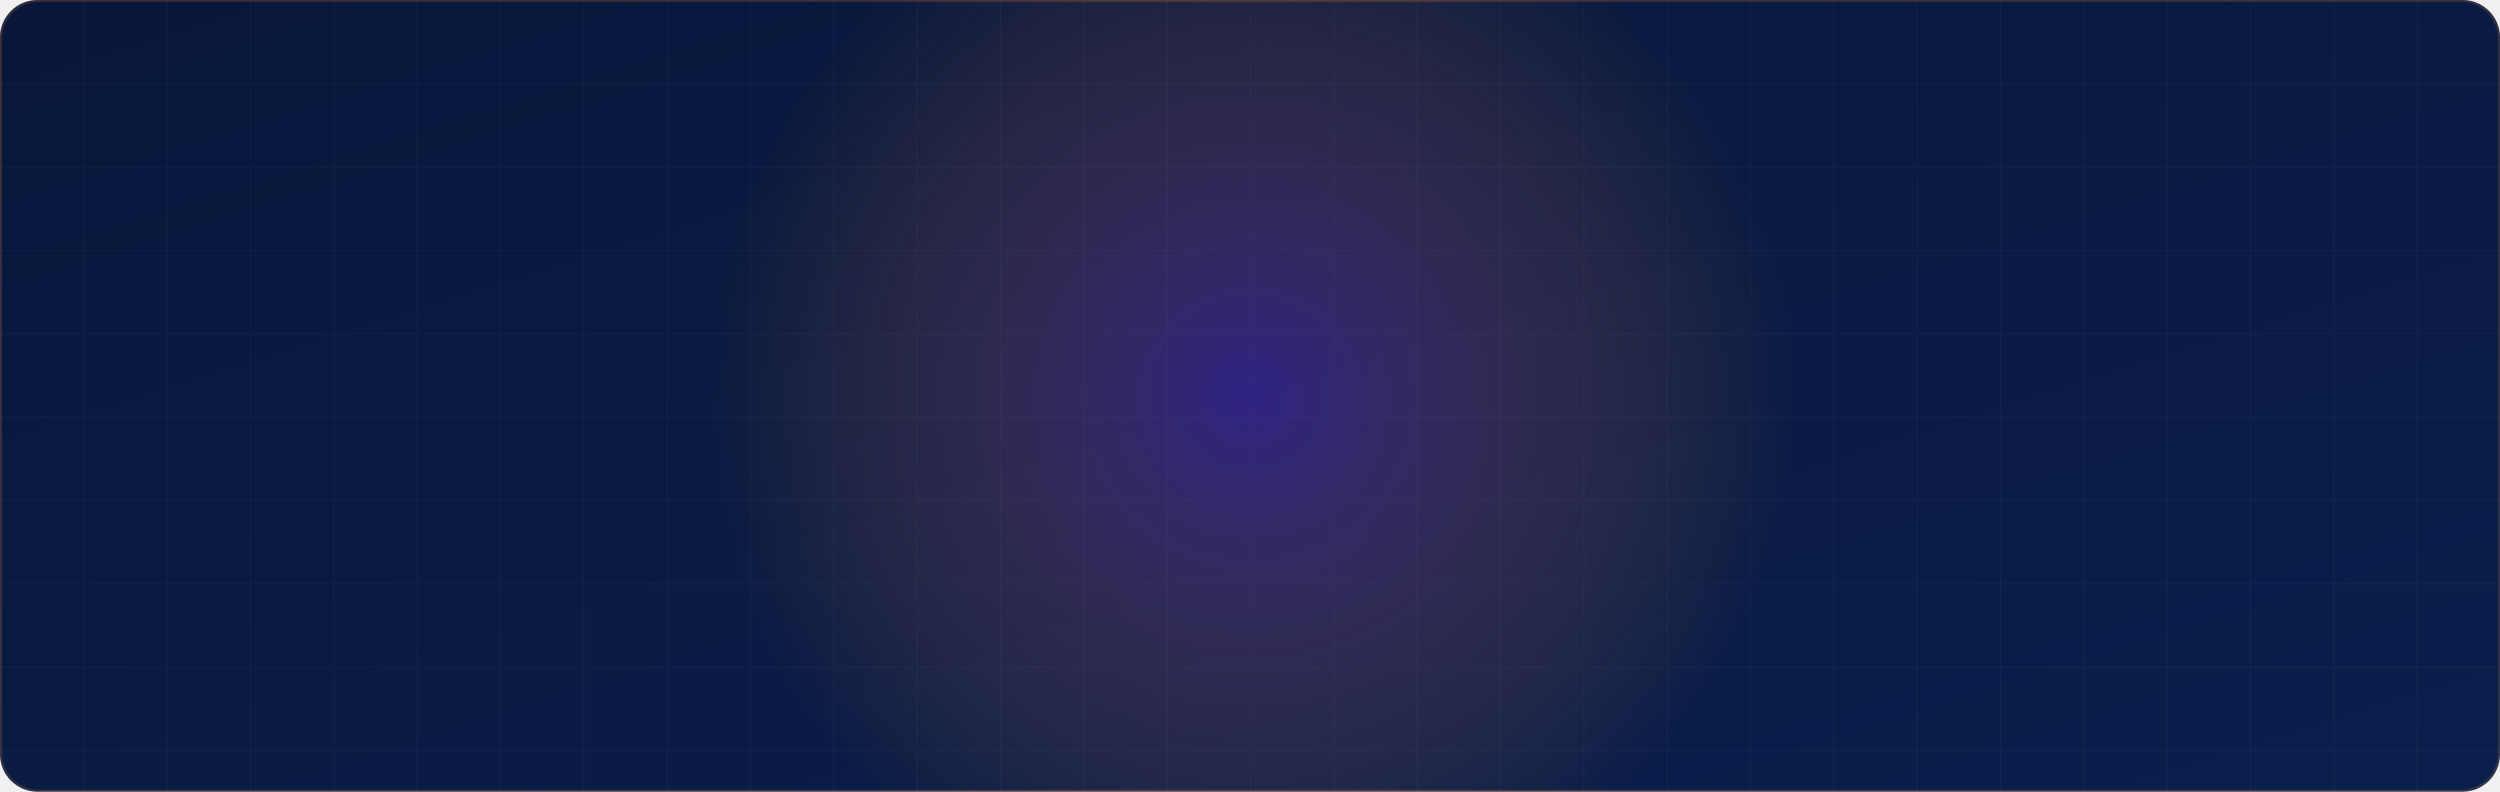
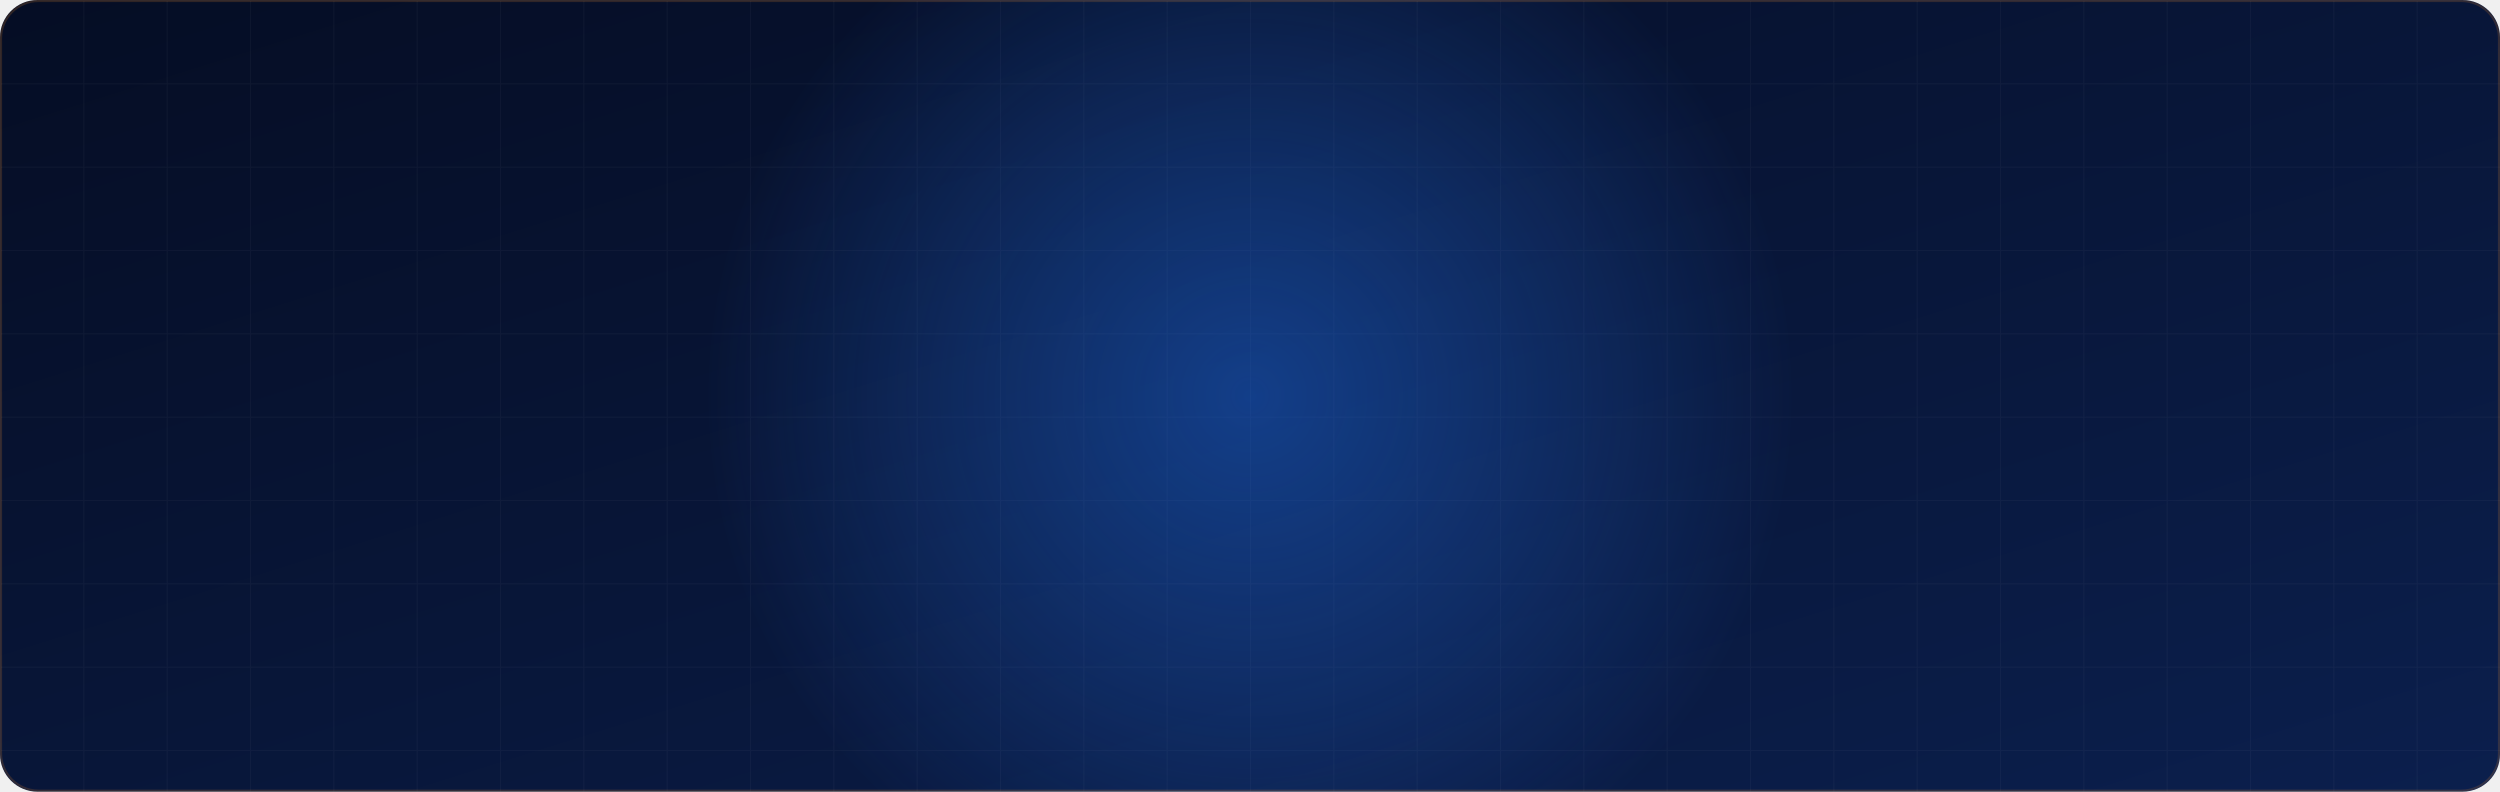
<svg xmlns="http://www.w3.org/2000/svg" width="1200" height="380" viewBox="0 0 1200 380">
  <defs>
    <linearGradient id="bg" x1="0" y1="0" x2="1" y2="1">
-       <stop offset="0" stop-color="#08163A" />
+       <stop offset="0" stop-color="#050D24" />
      <stop offset="1" stop-color="#0B1F4D" />
    </linearGradient>
    <linearGradient id="gold" x1="0" y1="0" x2="1" y2="0">
-       <stop offset="0" stop-color="#F28C28" />
-       <stop offset=".5" stop-color="#F6A55B" />
-       <stop offset="1" stop-color="#F28C28" />
+       <stop offset="0" stop-color="#2F80FF" />
+       <stop offset=".5" stop-color="#9AD0FF" />
+       <stop offset="1" stop-color="#2F80FF" />
    </linearGradient>
    <radialGradient id="glow" cx=".5" cy=".5" r=".5">
-       <stop offset="0" stop-color="#5B2DD1" stop-opacity=".45" />
-       <stop offset="1" stop-color="#F28C28" stop-opacity="0" />
+       <stop offset="0" stop-color="#1F6FEB" stop-opacity=".45" />
+       <stop offset="1" stop-color="#2F80FF" stop-opacity="0" />
    </radialGradient>
    <pattern id="grid" width="40" height="40" patternUnits="userSpaceOnUse">
      <path d="M40 0H0V40" fill="none" stroke="#ffffff" stroke-opacity=".035" />
    </pattern>
    <style>
      .t{font-family:-apple-system,'Segoe UI',Helvetica,Arial,sans-serif}
      .name{font-size:64px;font-weight:300;letter-spacing:6px;fill:url(#gold);opacity:0;animation:up 1.2s .2s ease forwards}
      .role{font-size:15px;letter-spacing:7px;fill:#9AA6D8;opacity:0;animation:up 1.2s .6s ease forwards}
      .eye{font-size:12px;letter-spacing:6px;fill:#F28C28;opacity:0;animation:up 1s 0s ease forwards}
      .line{stroke:url(#gold);stroke-width:1;stroke-dasharray:240;stroke-dashoffset:240;animation:draw 1.4s .9s ease forwards}
      .orb{animation:float 8s ease-in-out infinite}
      @keyframes up{from{opacity:0;transform:translateY(12px)}to{opacity:1;transform:none}}
      @keyframes draw{to{stroke-dashoffset:0}}
      @keyframes float{0%,100%{transform:translate(0,0)}50%{transform:translate(30px,-14px)}}
    </style>
  </defs>
  <rect width="1200" height="380" rx="18" fill="url(#bg)" />
  <rect width="1200" height="380" rx="18" fill="url(#grid)" />
  <g class="orb">
    <circle cx="600" cy="190" r="260" fill="url(#glow)" />
  </g>
  <rect x=".5" y=".5" width="1199" height="379" rx="18" fill="none" stroke="#F28C28" stroke-opacity=".18" />
  <text x="600" y="120" text-anchor="middle" class="t eye">EST. CHENNAI · MSME CERTIFIED</text>
  <text x="600" y="200" text-anchor="middle" class="t name">ZYNFOS SOLUTIONS</text>
  <line x1="480" y1="232" x2="720" y2="232" class="line" />
  <text x="600" y="272" text-anchor="middle" class="t role">SOFTWARE  ·  CLOUD  ·  AI ENGINEERING</text>
</svg>
